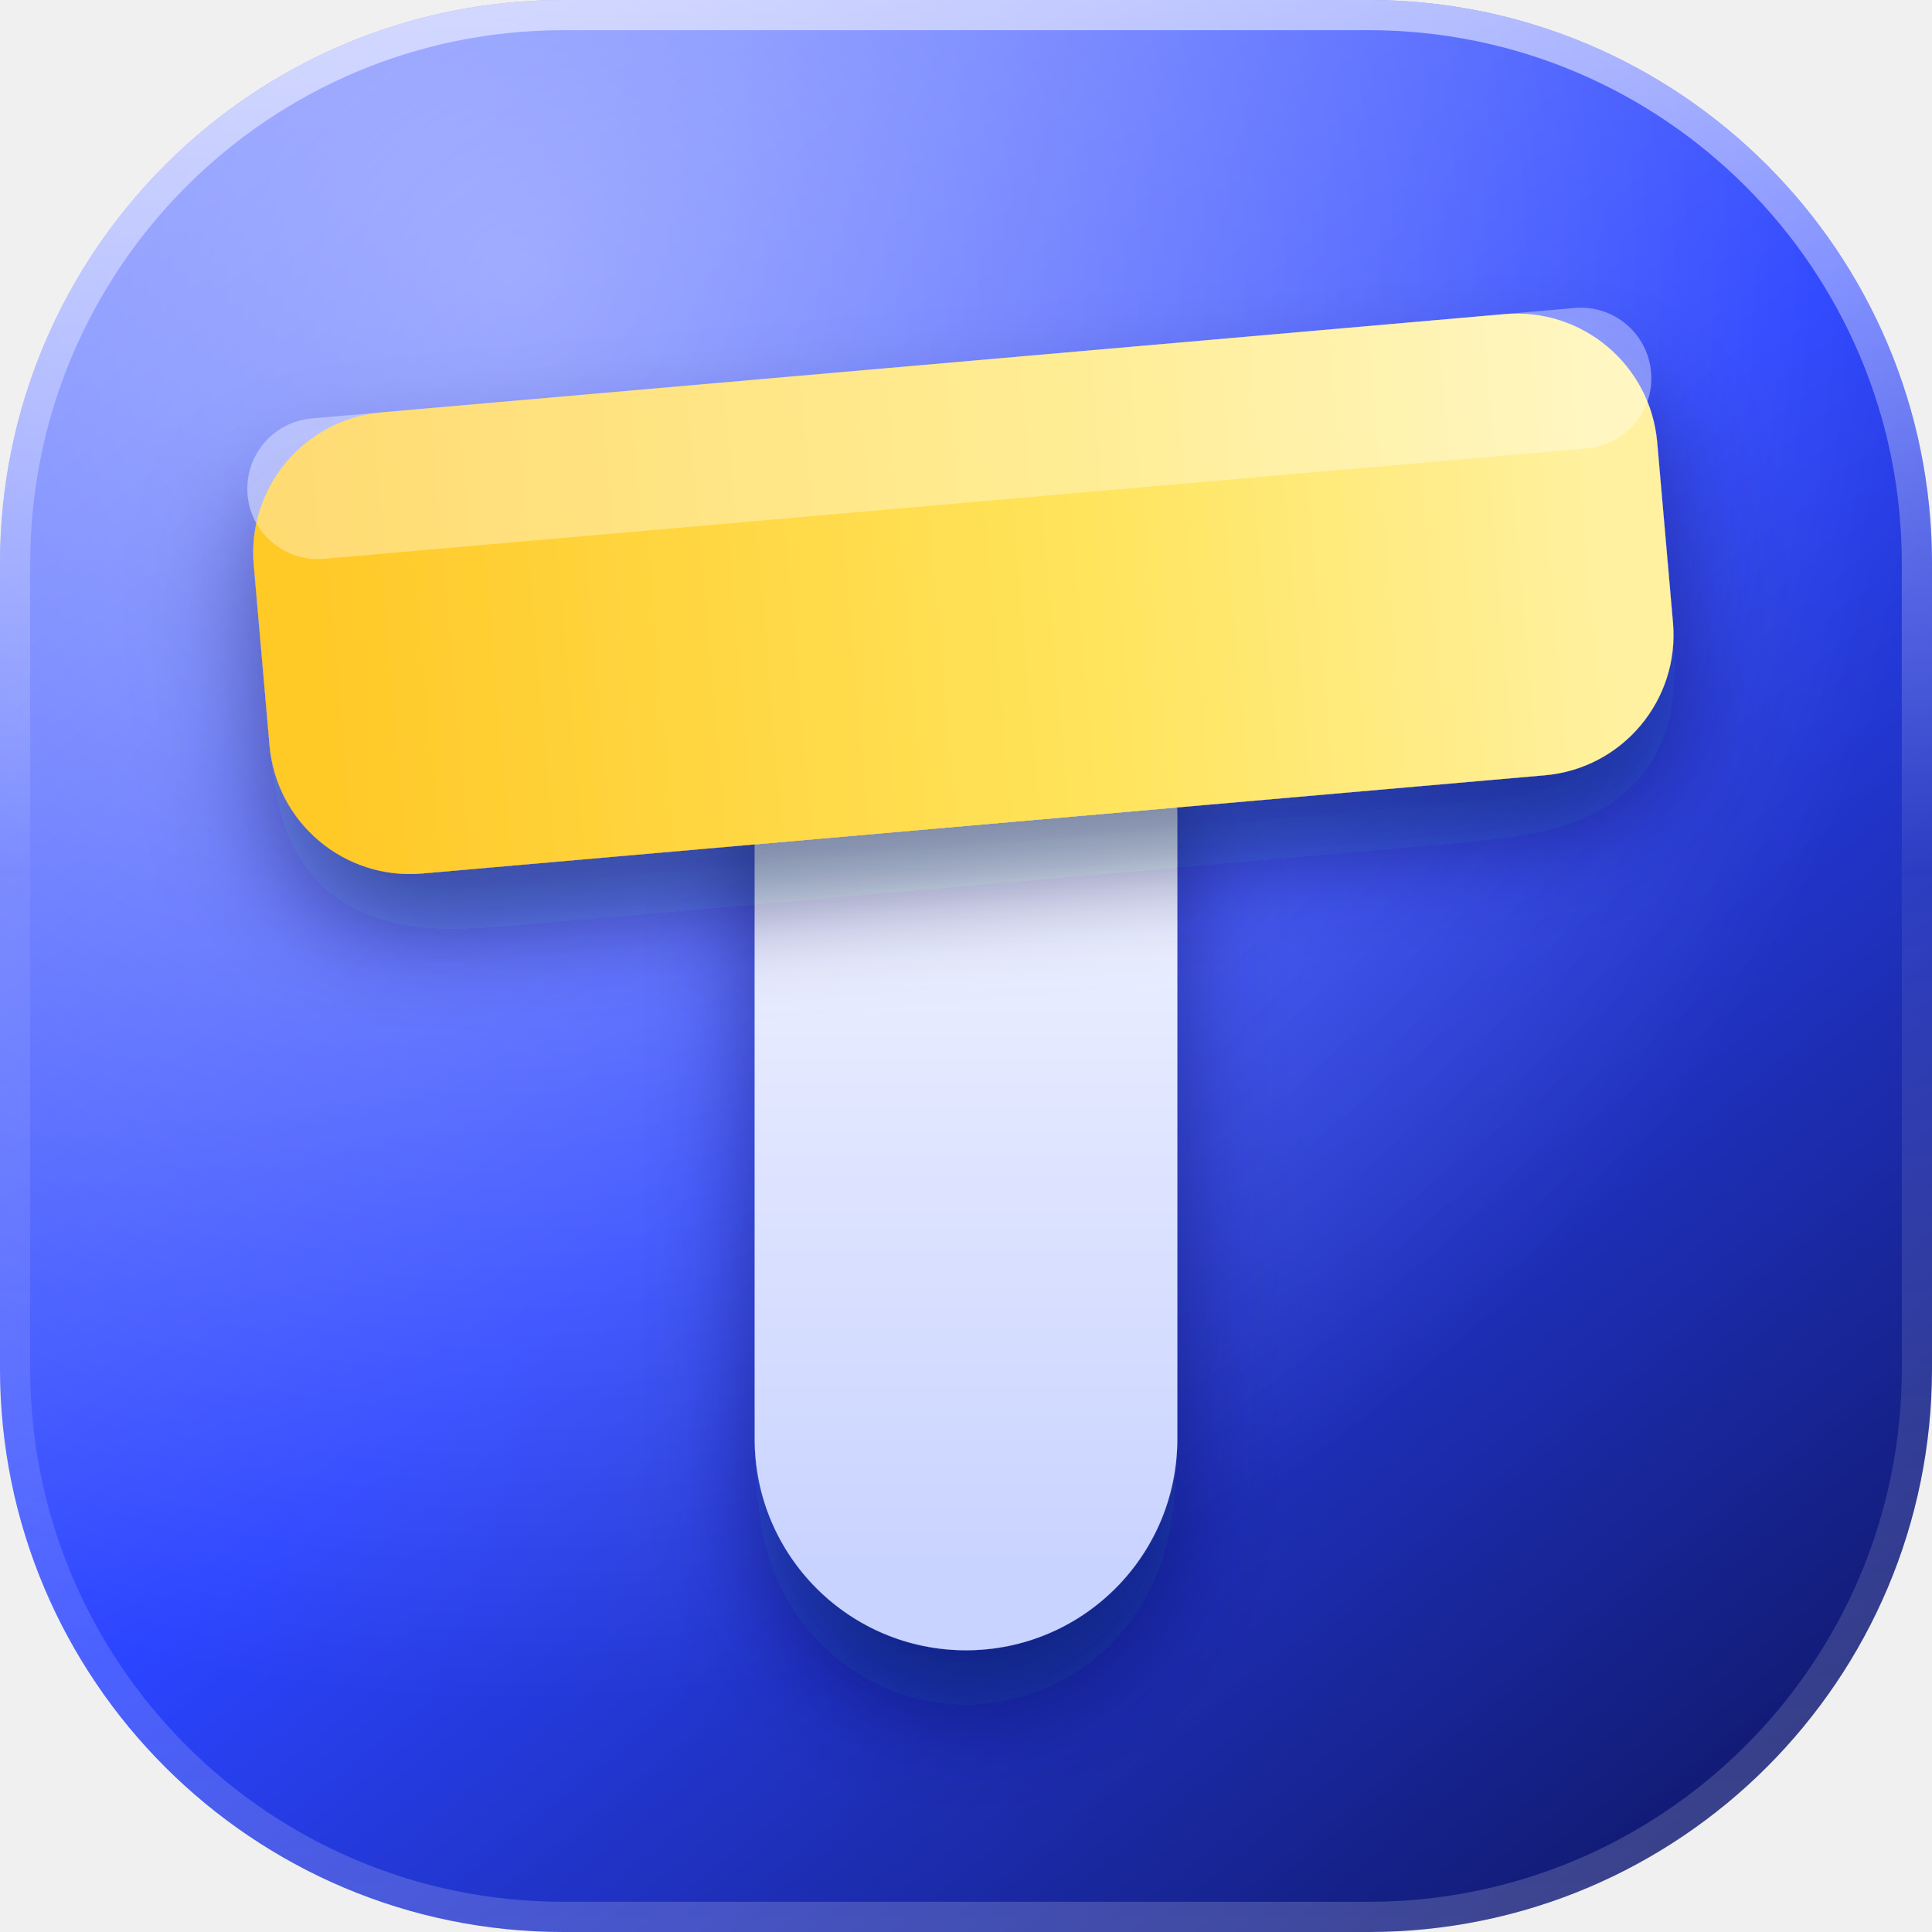
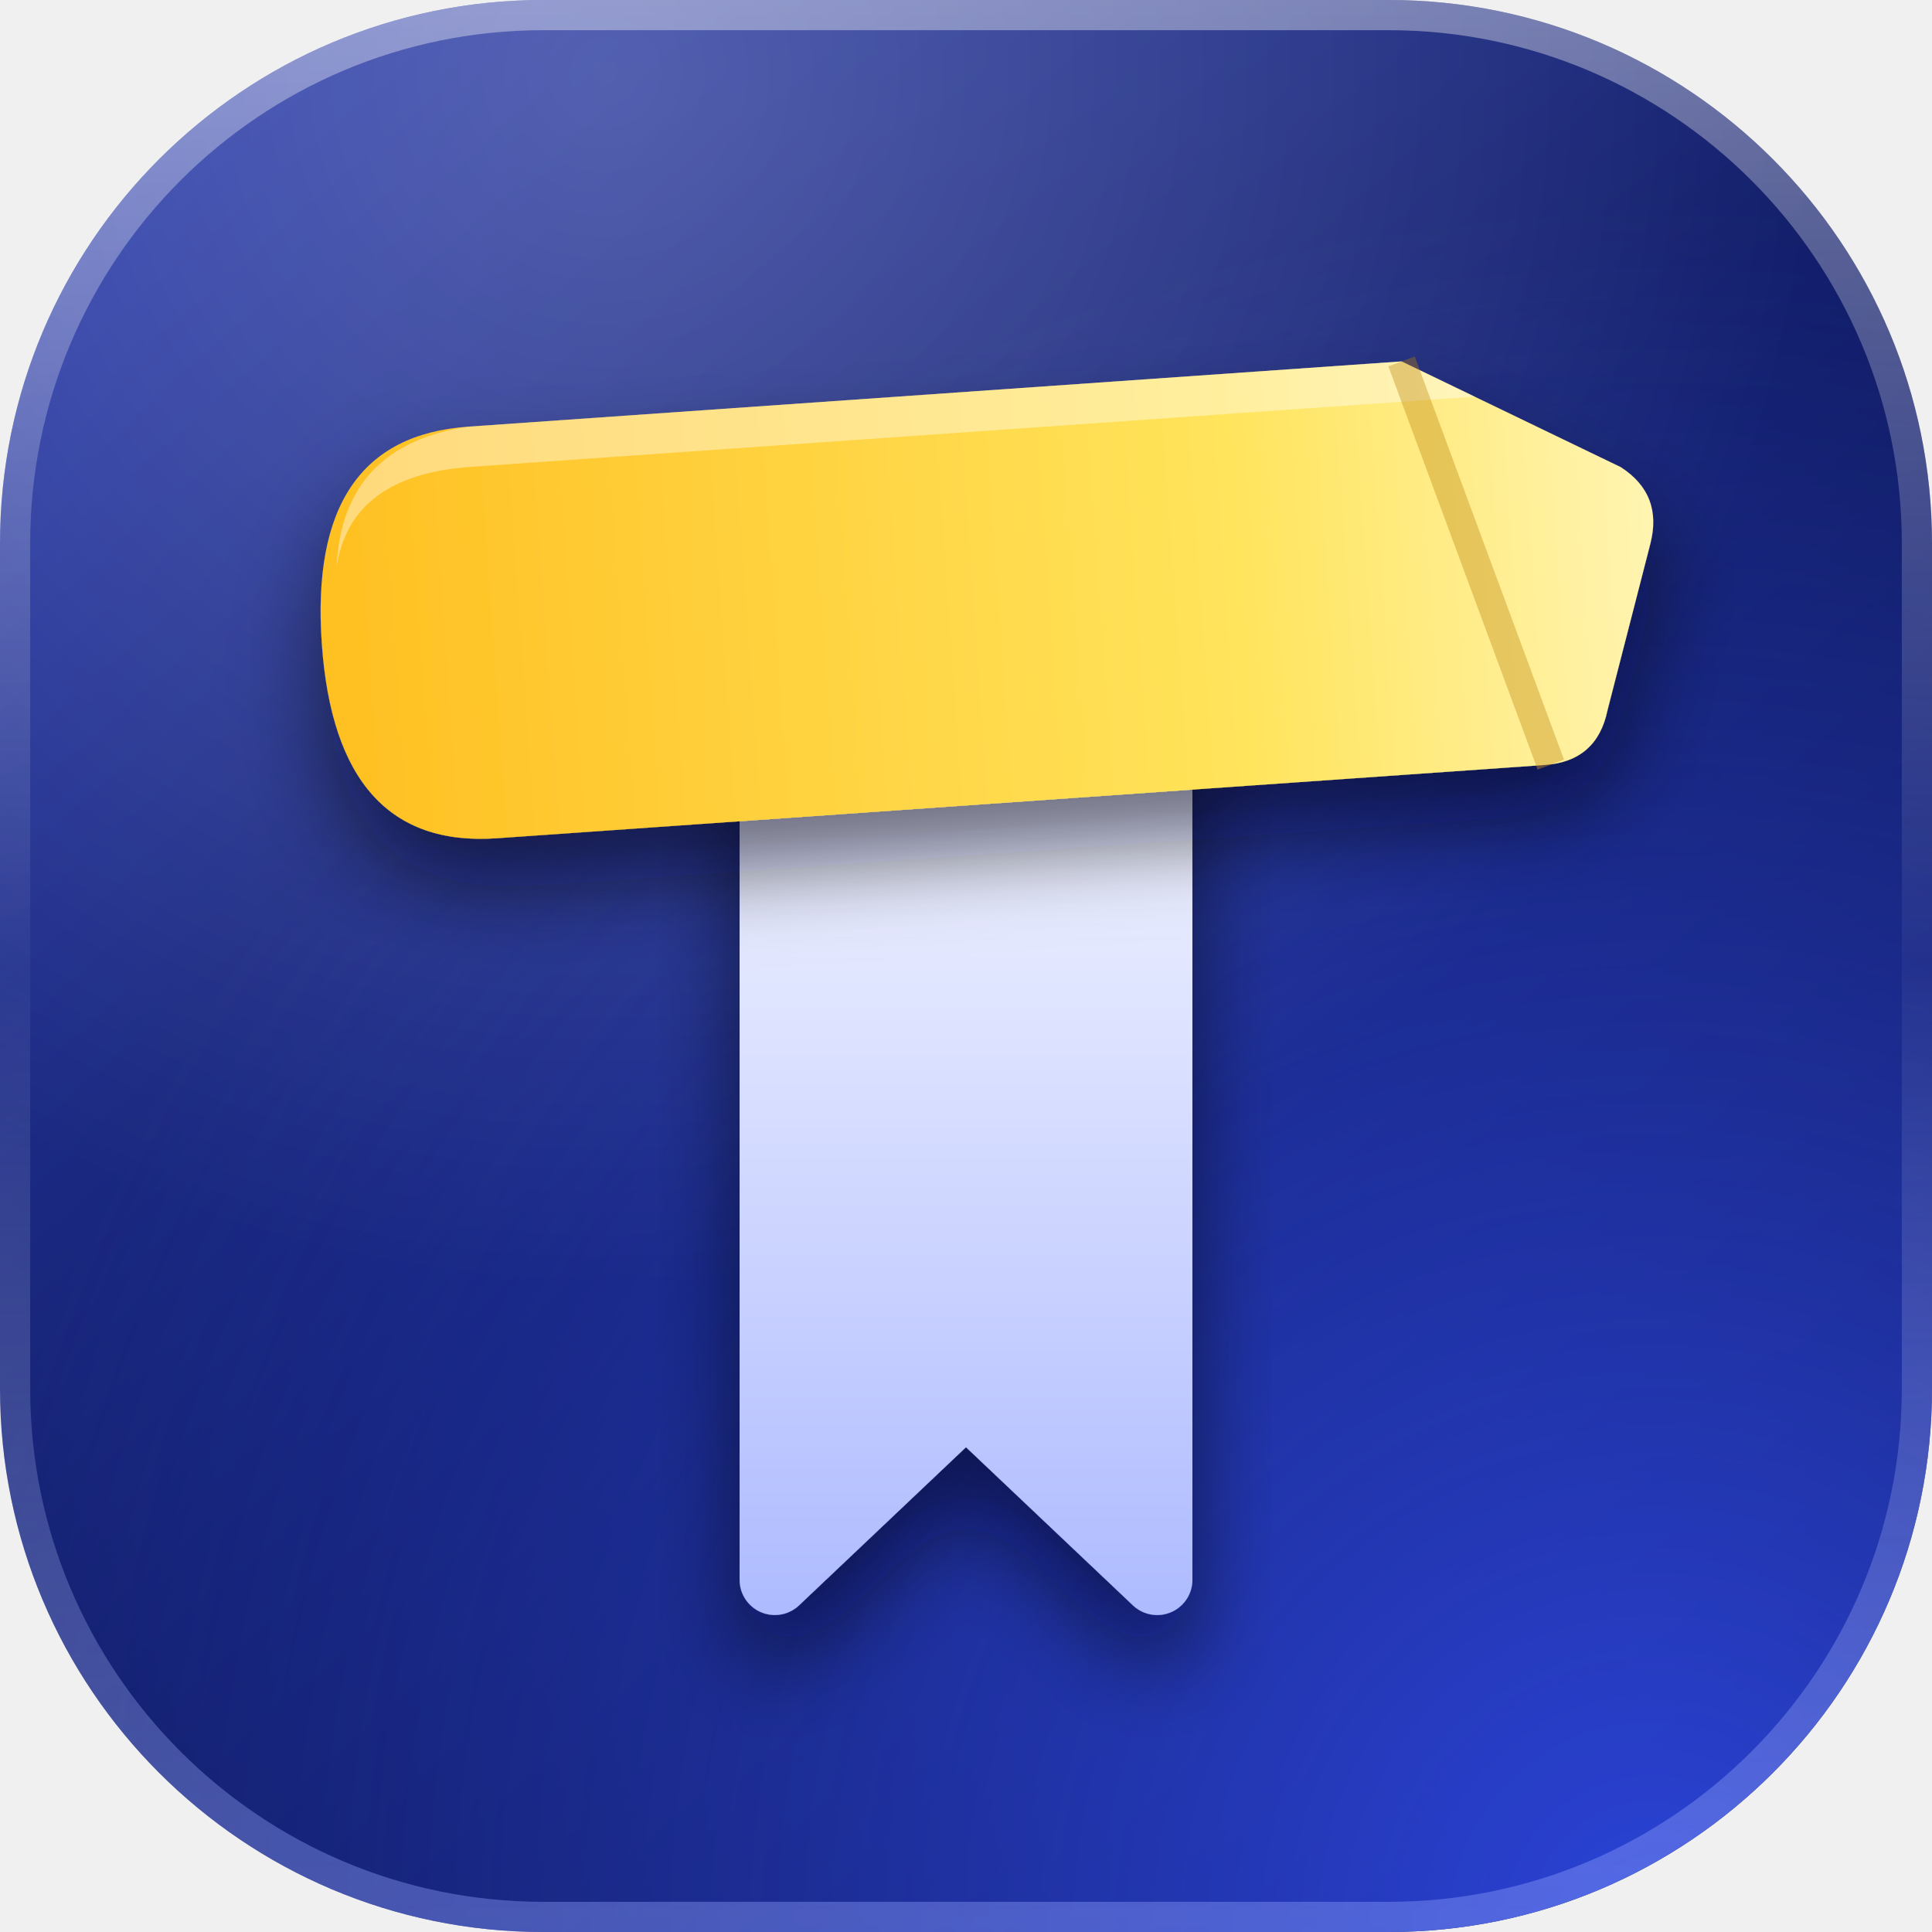
<svg xmlns="http://www.w3.org/2000/svg" viewBox="0 0 96 96" fill="none">
  <defs>
-     <linearGradient id="bg" x1="10" y1="2" x2="86" y2="96" gradientUnits="userSpaceOnUse">
-       <stop stop-color="#6F82FF" />
-       <stop offset="0.5" stop-color="#2B44FF" />
-       <stop offset="1" stop-color="#0F1766" />
+     <linearGradient id="bg" x1="6" y1="0" x2="90" y2="96" gradientUnits="userSpaceOnUse">
+       <stop stop-color="#2A3CAE" />
+       <stop offset="0.5" stop-color="#121E69" />
+       <stop offset="1" stop-color="#080C30" />
    </linearGradient>
-     <radialGradient id="glow" cx="0" cy="0" r="1" gradientUnits="userSpaceOnUse" gradientTransform="translate(26 14) rotate(45) scale(70)">
-       <stop stop-color="#fff" stop-opacity="0.42" />
+     <radialGradient id="glow" cx="0" cy="0" r="1" gradientUnits="userSpaceOnUse" gradientTransform="translate(82 96) rotate(-125) scale(86)">
+       <stop stop-color="#3350FF" stop-opacity="0.8" />
+       <stop offset="1" stop-color="#3350FF" stop-opacity="0" />
+     </radialGradient>
+     <radialGradient id="top" cx="0" cy="0" r="1" gradientUnits="userSpaceOnUse" gradientTransform="translate(30 4) rotate(35) scale(60)">
+       <stop stop-color="#fff" stop-opacity="0.22" />
      <stop offset="1" stop-color="#fff" stop-opacity="0" />
    </radialGradient>
    <linearGradient id="rim" x1="48" y1="0" x2="48" y2="96" gradientUnits="userSpaceOnUse">
-       <stop stop-color="#fff" stop-opacity="0.55" />
-       <stop offset="0.45" stop-color="#fff" stop-opacity="0.06" />
-       <stop offset="1" stop-color="#fff" stop-opacity="0.18" />
+       <stop stop-color="#fff" stop-opacity="0.38" />
+       <stop offset="0.5" stop-color="#fff" stop-opacity="0.04" />
+       <stop offset="1" stop-color="#8FA0FF" stop-opacity="0.4" />
    </linearGradient>
-     <linearGradient id="stem" x1="48" y1="26" x2="48" y2="78" gradientUnits="userSpaceOnUse">
+     <linearGradient id="stem" x1="48" y1="30" x2="48" y2="80" gradientUnits="userSpaceOnUse">
      <stop stop-color="#FFFFFF" />
-       <stop offset="1" stop-color="#C9D3FF" />
+       <stop offset="1" stop-color="#AEBBFF" />
    </linearGradient>
-     <linearGradient id="hl" x1="16" y1="0" x2="80" y2="0" gradientUnits="userSpaceOnUse">
-       <stop stop-color="#FFC928" />
-       <stop offset="0.6" stop-color="#FFE45C" />
-       <stop offset="1" stop-color="#FFF1A0" />
+     <linearGradient id="hl" x1="14" y1="0" x2="82" y2="0" gradientUnits="userSpaceOnUse">
+       <stop stop-color="#FFBE1F" />
+       <stop offset="0.7" stop-color="#FFE45C" />
+       <stop offset="1" stop-color="#FFF4B0" />
    </linearGradient>
-     <filter id="drop" x="-30%" y="-20%" width="160%" height="150%">
-       <feDropShadow dx="0" dy="3" stdDeviation="2.6" flood-color="#070B45" flood-opacity="0.5" />
+     <filter id="sh" x="-30%" y="-30%" width="160%" height="170%">
+       <feDropShadow dx="0" dy="2.5" stdDeviation="2.2" flood-color="#02041A" flood-opacity="0.55" />
    </filter>
  </defs>
-   <rect width="96" height="96" rx="28" fill="url(#bg)" />
-   <rect width="96" height="96" rx="28" fill="url(#glow)" />
-   <rect x="0.75" y="0.75" width="94.5" height="94.5" rx="27.25" stroke="url(#rim)" stroke-width="1.5" />
-   <rect x="37.5" y="30" width="21" height="52" rx="10.5" fill="url(#stem)" filter="url(#drop)" />
-   <g transform="rotate(-5 48 31)" filter="url(#drop)">
-     <rect x="13" y="18" width="70" height="23" rx="7" fill="url(#hl)" />
-     <rect x="13" y="18" width="70" height="7" rx="3.5" fill="#fff" fill-opacity="0.35" />
+   <rect width="96" height="96" rx="27" fill="url(#bg)" />
+   <rect width="96" height="96" rx="27" fill="url(#glow)" />
+   <rect width="96" height="96" rx="27" fill="url(#top)" />
+   <rect x=".75" y=".75" width="94.5" height="94.5" rx="26.25" stroke="url(#rim)" stroke-width="1.5" />
+   <path d="M38.5 30H57.5V78.5L48 69.5L38.5 78.5Z" fill="url(#stem)" stroke="url(#stem)" stroke-width="3.5" stroke-linejoin="round" filter="url(#sh)" />
+   <g transform="rotate(-4 48 31)" filter="url(#sh)">
+     <path d="M24 19.5H70.5L81 25.5Q83 27 82.2 29.4L79.5 37.5Q78.8 40 76.2 40H24Q16 40 16 29.75 16 19.5 24 19.5Z" fill="url(#hl)" />
+     <path d="M24 19.5H70.5L74 21.5H24Q18 21.5 17 26 17.7 20 24 19.5Z" fill="#fff" fill-opacity=".4" />
+     <path d="M70.5 19.5L76.5 40" stroke="#B87B00" stroke-opacity=".35" stroke-width="1.4" />
  </g>
</svg>
